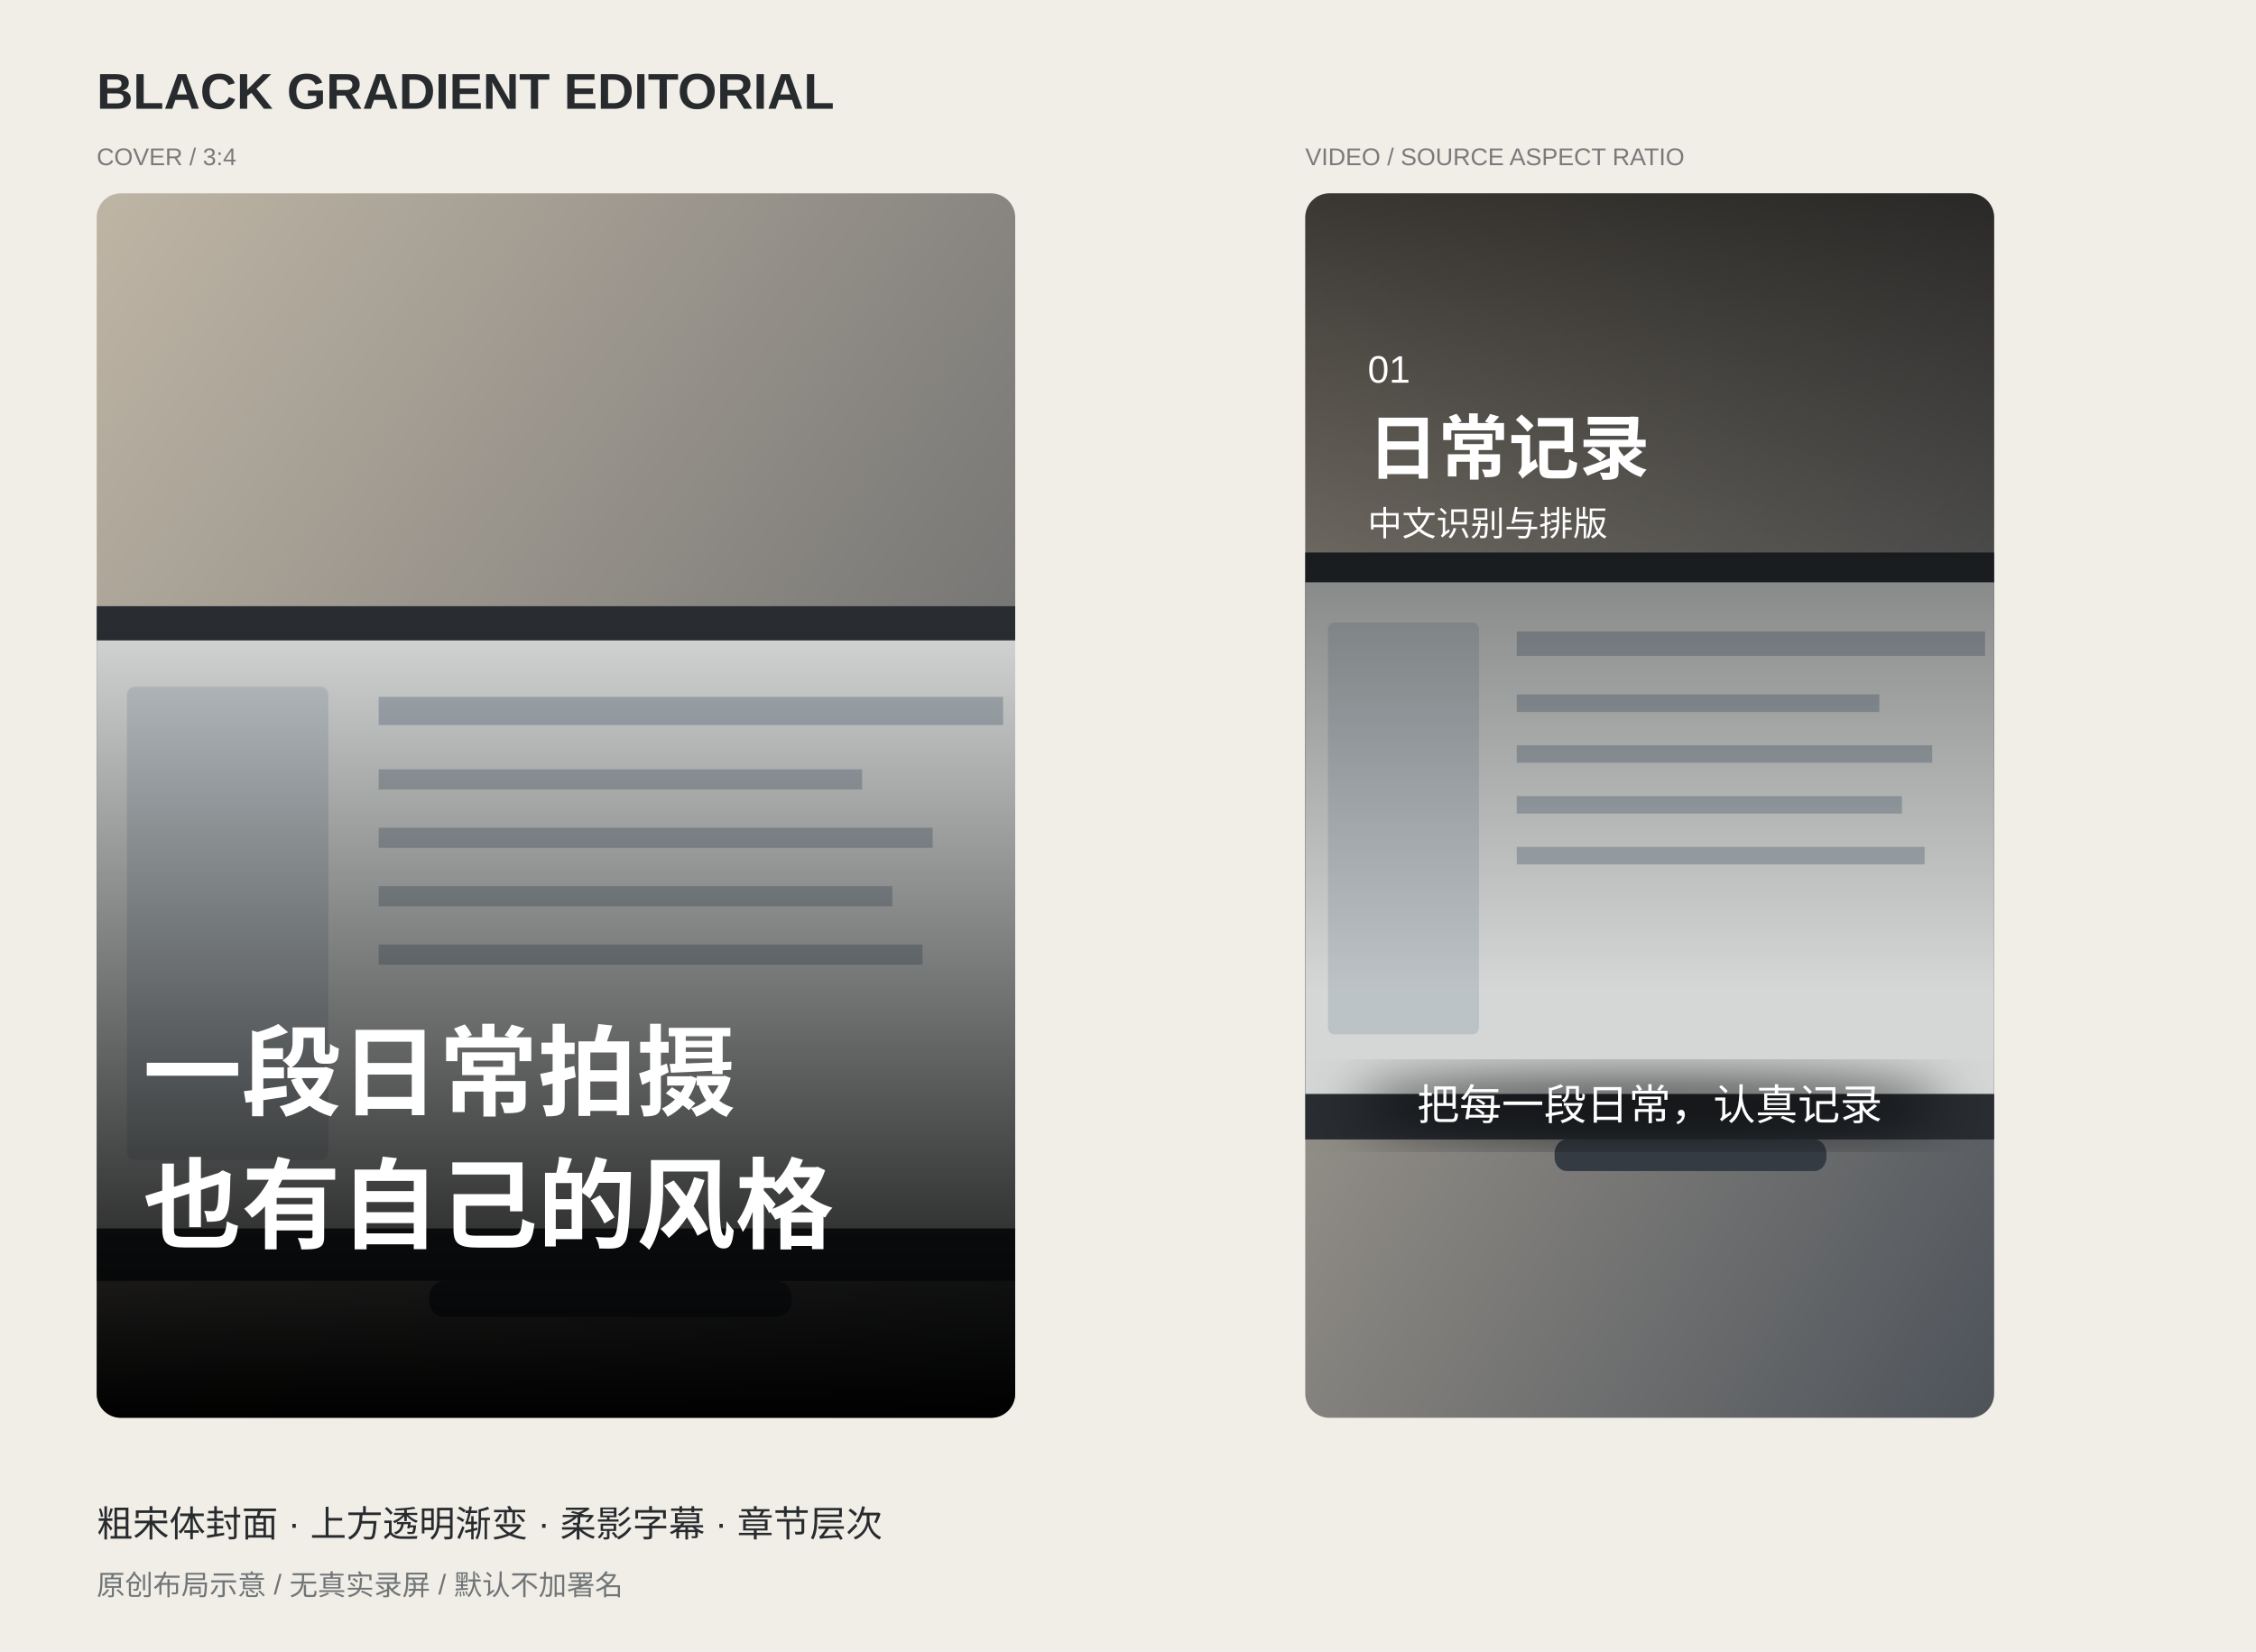
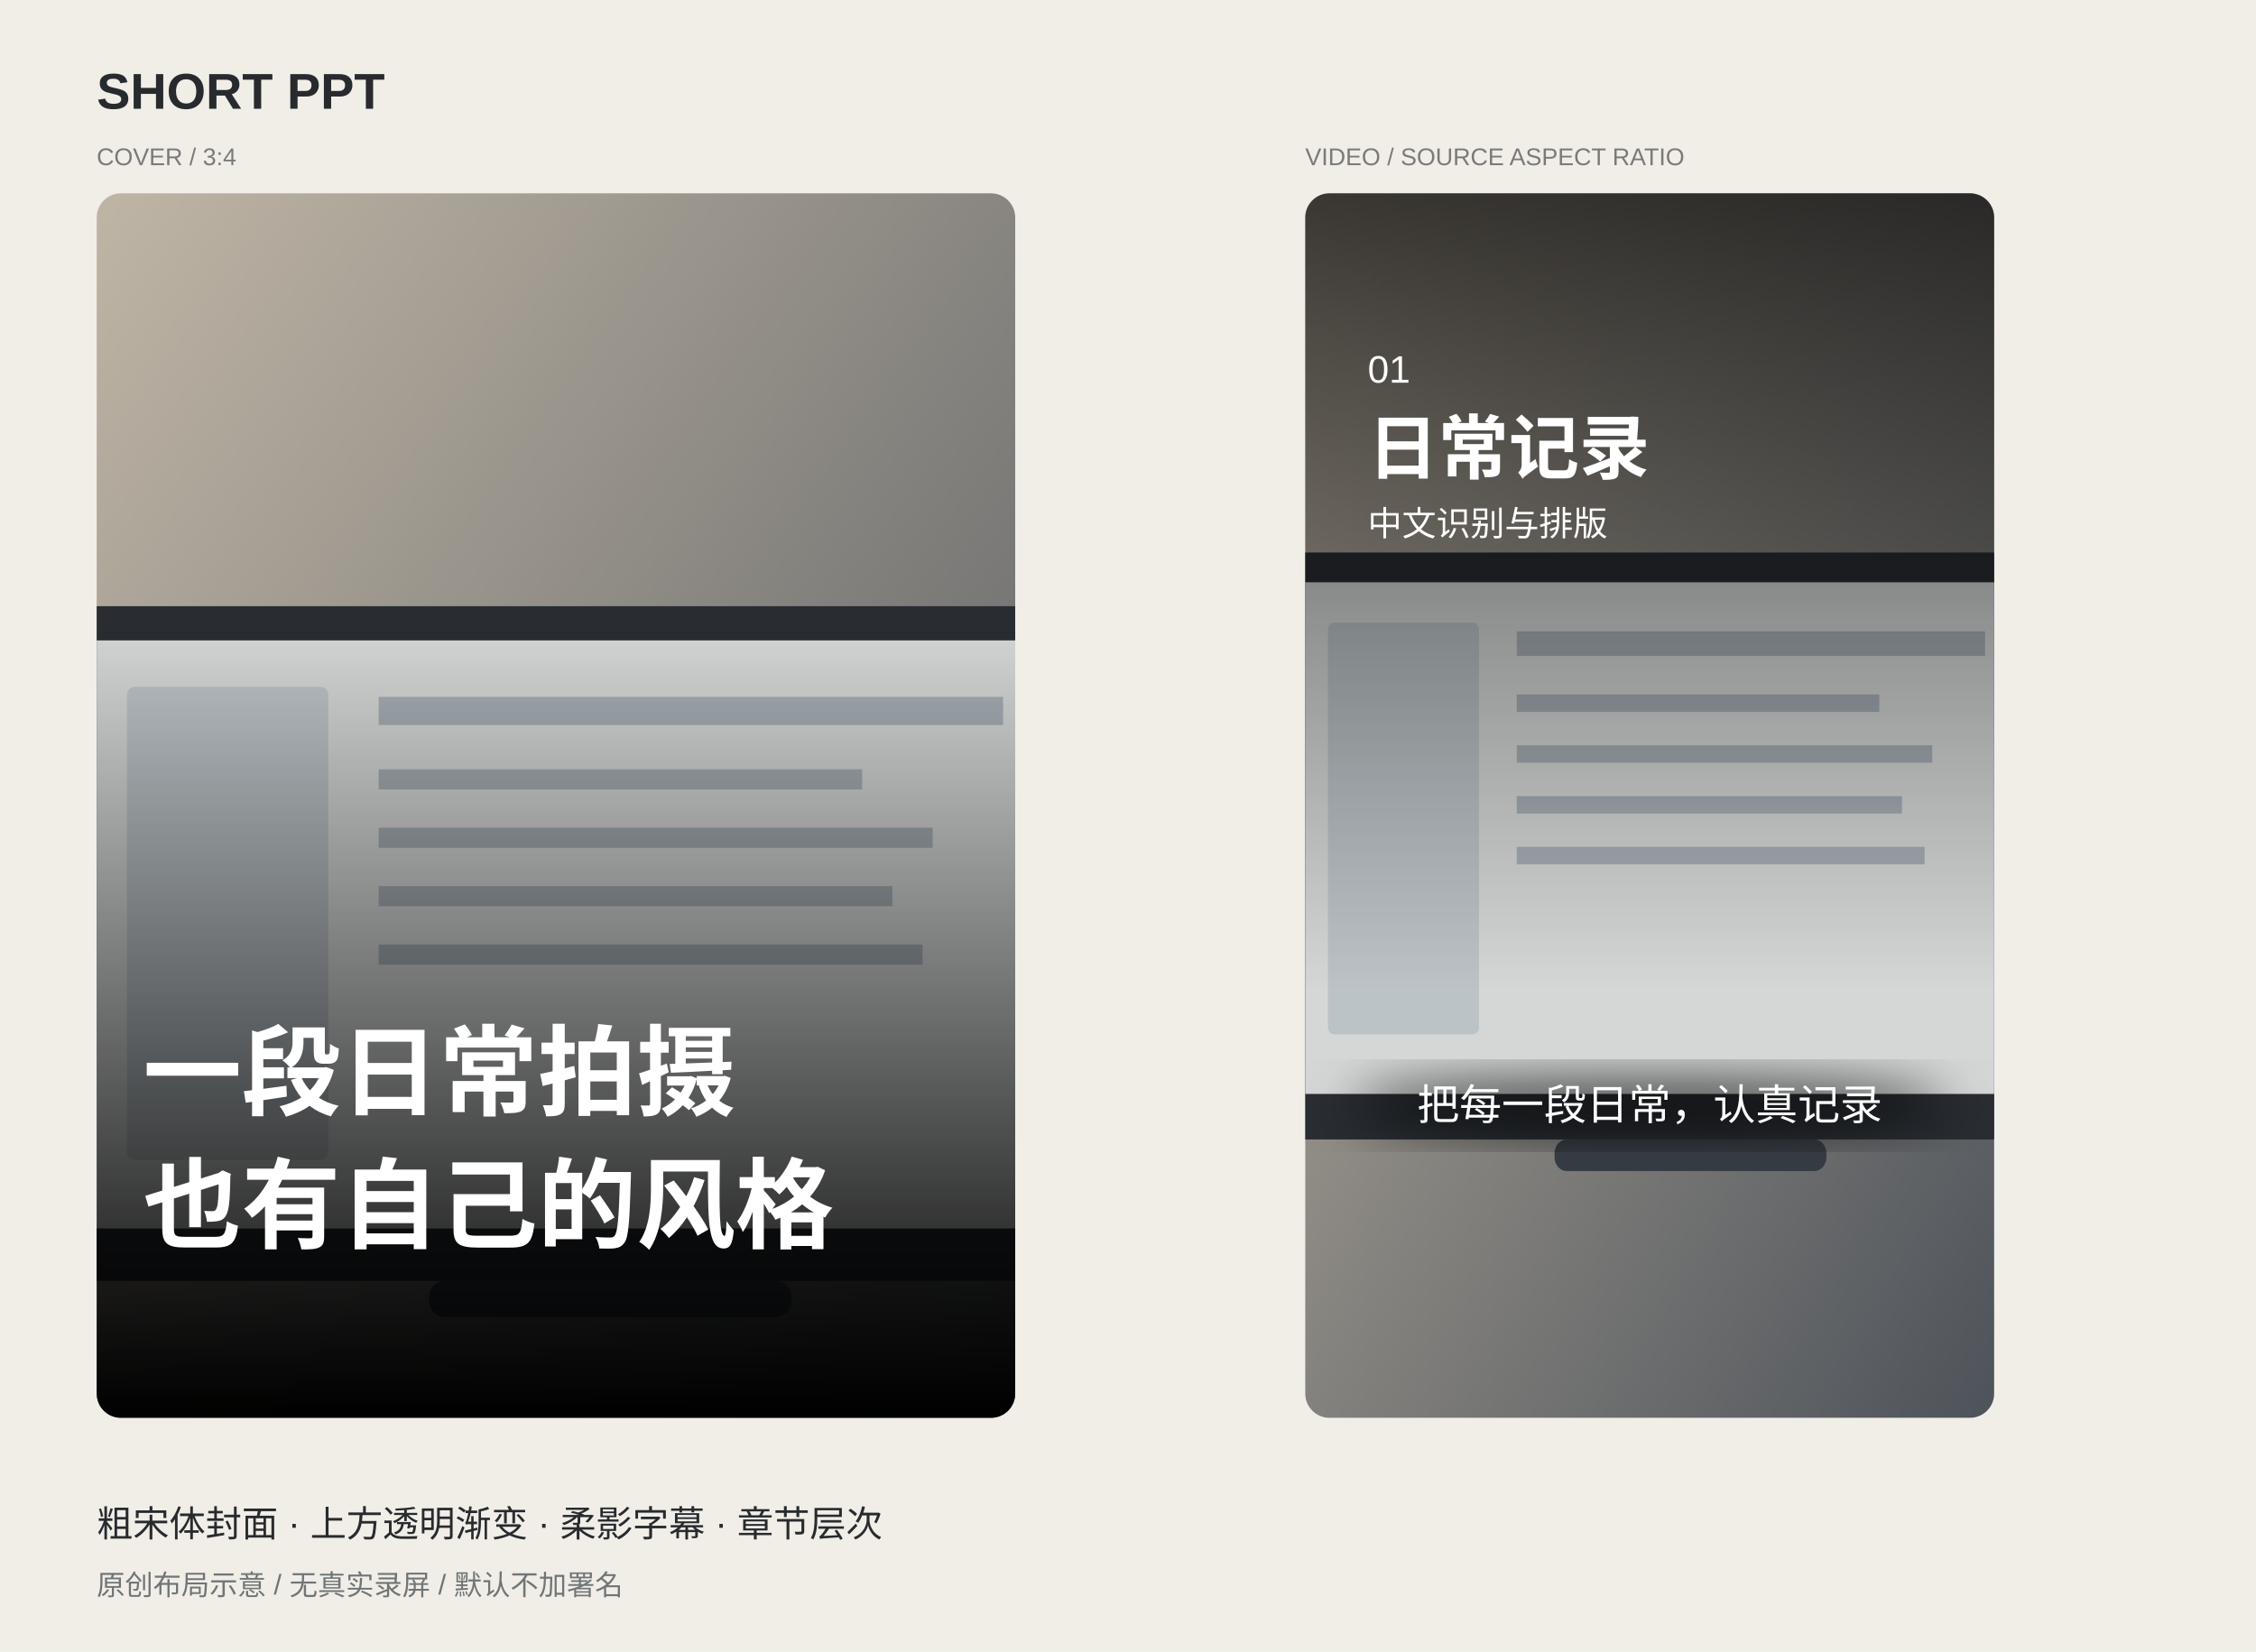
<svg xmlns="http://www.w3.org/2000/svg" width="1120" height="820" viewBox="0 0 1120 820">
  <defs>
    <linearGradient id="scene" x2="1" y2="1">
      <stop stop-color="#bfb5a5" />
      <stop offset="1" stop-color="#484e56" />
    </linearGradient>
    <linearGradient id="cover" x2="0" y2="1">
      <stop offset=".35" stop-color="#000" stop-opacity="0" />
      <stop offset="1" stop-color="#000" />
    </linearGradient>
    <linearGradient id="video" x2="0" y2="1">
      <stop stop-color="#000" stop-opacity=".7" />
      <stop offset=".65" stop-color="#000" stop-opacity="0" />
    </linearGradient>
    <filter id="halo">
      <feGaussianBlur stdDeviation="13" />
    </filter>
    <clipPath id="left">
      <rect x="48" y="96" width="456" height="608" rx="12" />
    </clipPath>
    <clipPath id="right">
      <rect x="648" y="96" width="342" height="608" rx="12" />
    </clipPath>
    <g id="workspace">
      <rect width="500" height="700" fill="url(#scene)" />
      <rect x="-25" y="205" width="550" height="335" rx="12" fill="#292d32" />
      <rect x="-8" y="222" width="516" height="292" fill="#d5d7d7" />
      <rect x="15" y="245" width="100" height="235" rx="4" fill="#bcc3c7" />
      <g fill="#a6afb5">
        <rect x="140" y="250" width="310" height="14" />
        <rect x="140" y="286" width="240" height="10" />
        <rect x="140" y="315" width="275" height="10" />
        <rect x="140" y="344" width="255" height="10" />
        <rect x="140" y="373" width="270" height="10" />
      </g>
      <rect x="165" y="540" width="180" height="18" rx="8" fill="#343b42" />
    </g>
  </defs>
  <rect width="1120" height="820" fill="#f1eee8" />
  <g font-family="Arial,'Noto Sans SC',sans-serif" fill="#282b2e">
-     <text x="48" y="54" font-size="25" font-weight="700">BLACK GRADIENT EDITORIAL</text>
+     <text x="48" y="54" font-size="25" font-weight="700">SHORT PPT</text>
    <text x="48" y="763" font-size="18">粗宋体封面 · 上方透明渐变 · 柔影字幕 · 章节层次</text>
    <text x="48" y="792" font-size="14" fill="#707576">原创布局示意 / 无真实录屏 / 默认不加署名</text>
  </g>
  <g clip-path="url(#left)">
    <g transform="translate(48 96)">
      <use href="#workspace" />
      <rect width="456" height="608" fill="url(#cover)" />
      <g fill="white" font-family="'Noto Serif SC','Source Han Serif SC',serif" font-size="49" font-weight="800">
        <text x="23" y="454">一段日常拍摄</text>
        <text x="23" y="520">也有自己的风格</text>
      </g>
    </g>
  </g>
  <g clip-path="url(#right)">
    <g transform="translate(648 96)">
      <use href="#workspace" transform="scale(.75 .87)" />
      <rect width="342" height="608" fill="url(#video)" />
      <g fill="white" font-family="Arial,'Noto Sans SC',sans-serif">
        <text x="31" y="94" font-size="19">01</text>
        <text x="31" y="139" font-size="35" font-weight="700">日常记录</text>
        <text x="31" y="170" font-size="17">中文识别与排版</text>
        <ellipse cx="171" cy="453" rx="148" ry="19" fill="#000" opacity=".55" filter="url(#halo)" />
        <text x="171" y="460" text-anchor="middle" font-size="21">把每一段日常，认真记录</text>
      </g>
    </g>
  </g>
  <g font-family="Arial,sans-serif" font-size="12" fill="#7a7a7a">
    <text x="48" y="82">COVER / 3:4</text>
    <text x="648" y="82">VIDEO / SOURCE ASPECT RATIO</text>
  </g>
</svg>
